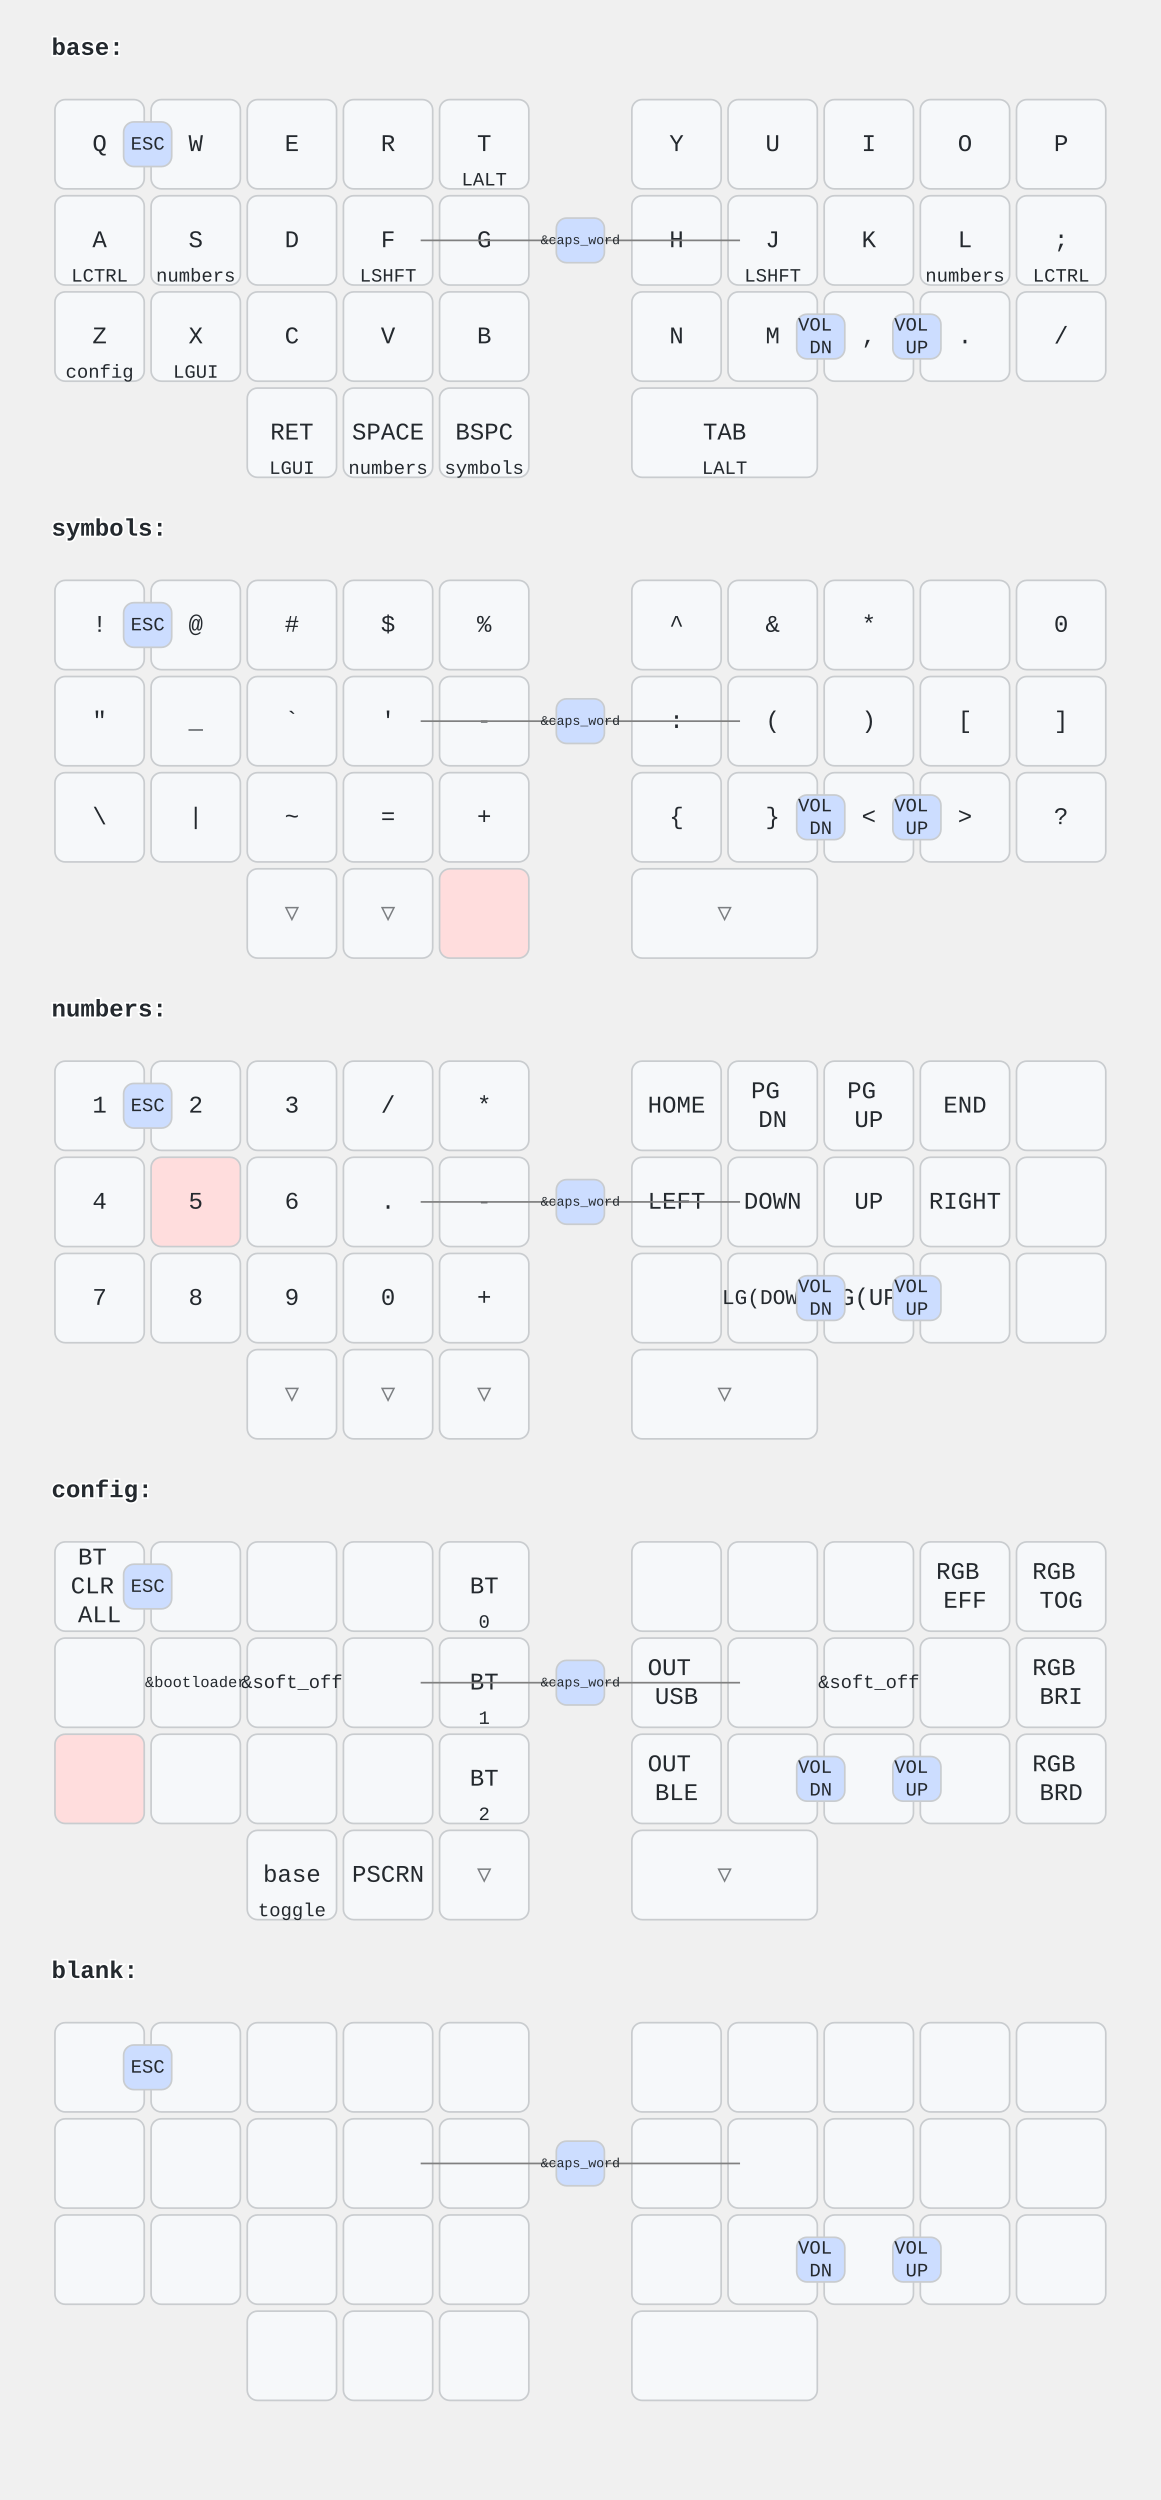
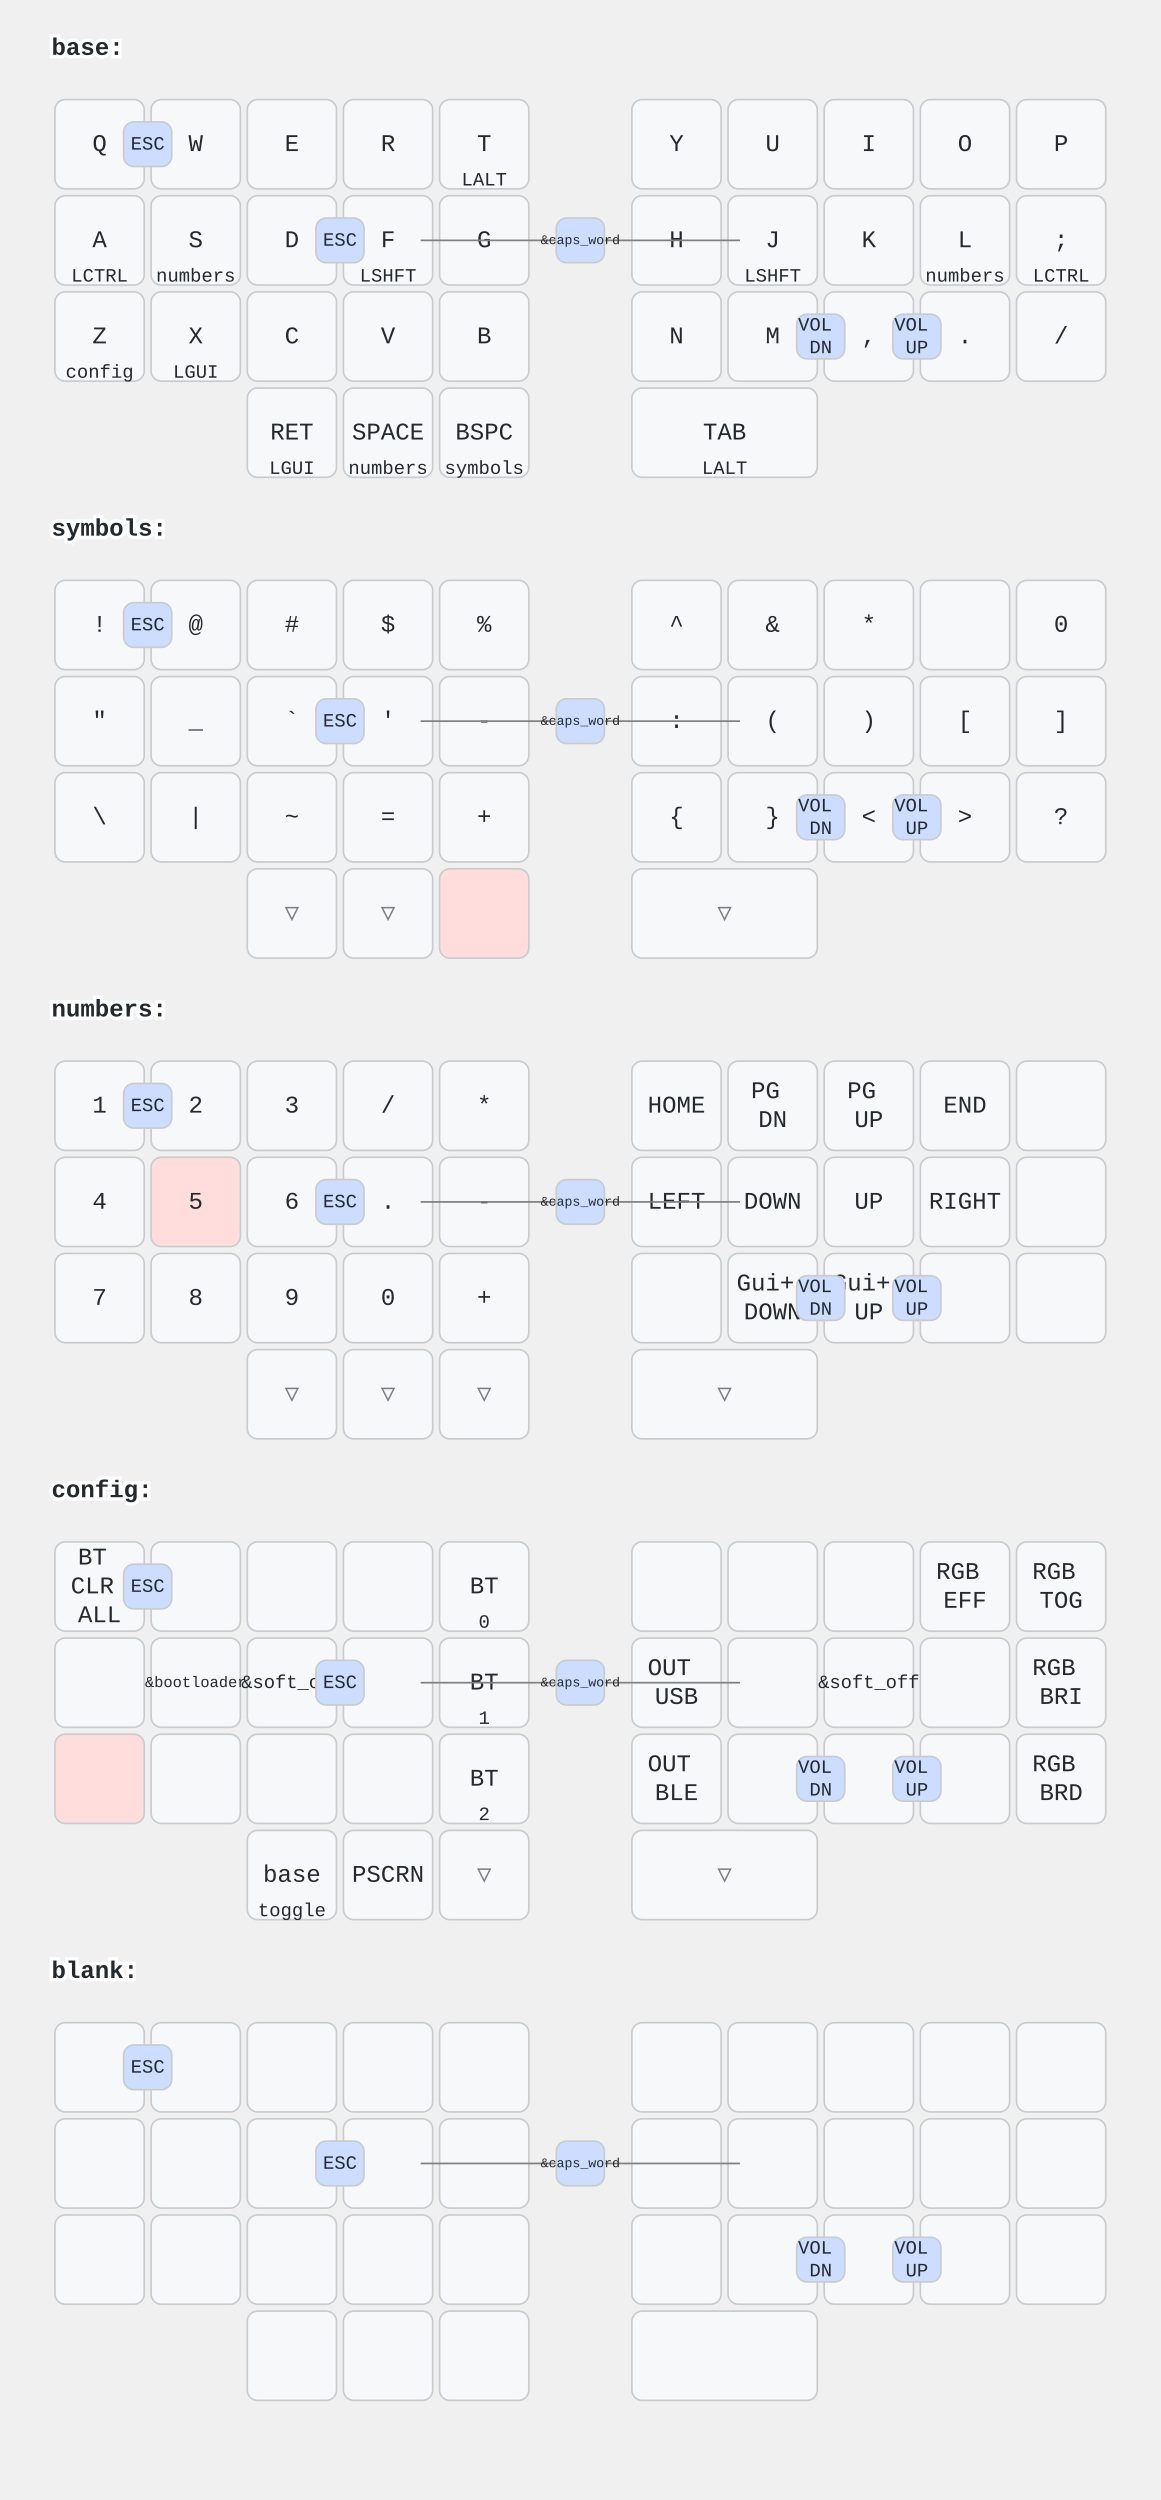
<svg xmlns="http://www.w3.org/2000/svg" width="676" height="1456" viewBox="0 0 676 1456" class="keymap">
  <style>/* inherit to force styles through use tags */
svg path {
    fill: inherit;
}

/* font and background color specifications */
svg.keymap {
    font-family: SFMono-Regular,Consolas,Liberation Mono,Menlo,monospace;
    font-size: 14px;
    font-kerning: normal;
    text-rendering: optimizeLegibility;
    fill: #24292e;
}

/* default key styling */
rect.key {
    fill: #f6f8fa;
}

rect.key, rect.combo {
    stroke: #c9cccf;
    stroke-width: 1;
}

/* default key side styling, only used is draw_key_sides is set */
rect.side {
    filter: brightness(90%);
}

/* color accent for combo boxes */
rect.combo, rect.combo-separate {
    fill: #cdf;
}

/* color accent for held keys */
rect.held, rect.combo.held {
    fill: #fdd;
}

/* color accent for ghost (optional) keys */
rect.ghost, rect.combo.ghost {
    stroke-dasharray: 4, 4;
    stroke-width: 2;
}

text {
    text-anchor: middle;
    dominant-baseline: middle;
}

/* styling for layer labels */
text.label {
    font-weight: bold;
    text-anchor: start;
    stroke: white;
-     stroke-width: 2;
+     stroke-width: 4;
+     paint-order: stroke;
+ }
+ 
+ /* styling for optional footer */
+ text.footer {
+     text-anchor: end;
+     dominant-baseline: auto;
+     stroke: white;
+     stroke-width: 4;
    paint-order: stroke;
}

/* styling for combo tap, and key hold/shifted label text */
text.combo, text.hold, text.shifted {
    font-size: 11px;
}

text.hold {
    text-anchor: middle;
    dominant-baseline: auto;
}

text.shifted {
    text-anchor: middle;
    dominant-baseline: hanging;
}

/* styling for hold/shifted label text in combo box */
text.combo.hold, text.combo.shifted {
    font-size: 8px;
}

/* lighter symbol for transparent keys */
text.trans {
    fill: #7b7e81;
}

/* styling for combo dendrons */
path.combo {
    stroke-width: 1;
    stroke: gray;
    fill: none;
}

/* Start Tabler Icons Cleanup */
/* cannot use height/width with glyphs */
.icon-tabler &gt; path {
    fill: inherit;
    stroke: inherit;
    stroke-width: 2;
}
/* hide tabler's default box */
.icon-tabler &gt; path[stroke="none"][fill="none"] {
    visibility: hidden;
}
/* End Tabler Icons Cleanup */
</style>
  <g transform="translate(30, 0)" class="layer-base">
    <text x="0" y="28" class="label">base:</text>
    <g transform="translate(0, 56)">
      <g transform="translate(28, 28)" class="key keypos-0">
        <rect rx="6" ry="6" x="-26" y="-26" width="52" height="52" class="key" />
        <text x="0" y="0" class="key tap">Q</text>
      </g>
      <g transform="translate(84, 28)" class="key keypos-1">
        <rect rx="6" ry="6" x="-26" y="-26" width="52" height="52" class="key" />
        <text x="0" y="0" class="key tap">W</text>
      </g>
      <g transform="translate(140, 28)" class="key keypos-2">
        <rect rx="6" ry="6" x="-26" y="-26" width="52" height="52" class="key" />
        <text x="0" y="0" class="key tap">E</text>
      </g>
      <g transform="translate(196, 28)" class="key keypos-3">
        <rect rx="6" ry="6" x="-26" y="-26" width="52" height="52" class="key" />
        <text x="0" y="0" class="key tap">R</text>
      </g>
      <g transform="translate(252, 28)" class="key keypos-4">
        <rect rx="6" ry="6" x="-26" y="-26" width="52" height="52" class="key" />
        <text x="0" y="0" class="key tap">T</text>
        <text x="0" y="24" class="key hold">LALT</text>
      </g>
      <g transform="translate(364, 28)" class="key keypos-5">
        <rect rx="6" ry="6" x="-26" y="-26" width="52" height="52" class="key" />
        <text x="0" y="0" class="key tap">Y</text>
      </g>
      <g transform="translate(420, 28)" class="key keypos-6">
        <rect rx="6" ry="6" x="-26" y="-26" width="52" height="52" class="key" />
        <text x="0" y="0" class="key tap">U</text>
      </g>
      <g transform="translate(476, 28)" class="key keypos-7">
        <rect rx="6" ry="6" x="-26" y="-26" width="52" height="52" class="key" />
        <text x="0" y="0" class="key tap">I</text>
      </g>
      <g transform="translate(532, 28)" class="key keypos-8">
        <rect rx="6" ry="6" x="-26" y="-26" width="52" height="52" class="key" />
        <text x="0" y="0" class="key tap">O</text>
      </g>
      <g transform="translate(588, 28)" class="key keypos-9">
        <rect rx="6" ry="6" x="-26" y="-26" width="52" height="52" class="key" />
        <text x="0" y="0" class="key tap">P</text>
      </g>
      <g transform="translate(28, 84)" class="key keypos-10">
        <rect rx="6" ry="6" x="-26" y="-26" width="52" height="52" class="key" />
        <text x="0" y="0" class="key tap">A</text>
        <text x="0" y="24" class="key hold">LCTRL</text>
      </g>
      <g transform="translate(84, 84)" class="key keypos-11">
        <rect rx="6" ry="6" x="-26" y="-26" width="52" height="52" class="key" />
        <text x="0" y="0" class="key tap">S</text>
        <text x="0" y="24" class="key hold">numbers</text>
      </g>
      <g transform="translate(140, 84)" class="key keypos-12">
        <rect rx="6" ry="6" x="-26" y="-26" width="52" height="52" class="key" />
        <text x="0" y="0" class="key tap">D</text>
      </g>
      <g transform="translate(196, 84)" class="key keypos-13">
        <rect rx="6" ry="6" x="-26" y="-26" width="52" height="52" class="key" />
        <text x="0" y="0" class="key tap">F</text>
        <text x="0" y="24" class="key hold">LSHFT</text>
      </g>
      <g transform="translate(252, 84)" class="key keypos-14">
        <rect rx="6" ry="6" x="-26" y="-26" width="52" height="52" class="key" />
        <text x="0" y="0" class="key tap">G</text>
      </g>
      <g transform="translate(364, 84)" class="key keypos-15">
        <rect rx="6" ry="6" x="-26" y="-26" width="52" height="52" class="key" />
        <text x="0" y="0" class="key tap">H</text>
      </g>
      <g transform="translate(420, 84)" class="key keypos-16">
        <rect rx="6" ry="6" x="-26" y="-26" width="52" height="52" class="key" />
        <text x="0" y="0" class="key tap">J</text>
        <text x="0" y="24" class="key hold">LSHFT</text>
      </g>
      <g transform="translate(476, 84)" class="key keypos-17">
        <rect rx="6" ry="6" x="-26" y="-26" width="52" height="52" class="key" />
        <text x="0" y="0" class="key tap">K</text>
      </g>
      <g transform="translate(532, 84)" class="key keypos-18">
        <rect rx="6" ry="6" x="-26" y="-26" width="52" height="52" class="key" />
        <text x="0" y="0" class="key tap">L</text>
        <text x="0" y="24" class="key hold">numbers</text>
      </g>
      <g transform="translate(588, 84)" class="key keypos-19">
        <rect rx="6" ry="6" x="-26" y="-26" width="52" height="52" class="key" />
        <text x="0" y="0" class="key tap">;</text>
        <text x="0" y="24" class="key hold">LCTRL</text>
      </g>
      <g transform="translate(28, 140)" class="key keypos-20">
        <rect rx="6" ry="6" x="-26" y="-26" width="52" height="52" class="key" />
        <text x="0" y="0" class="key tap">Z</text>
        <text x="0" y="24" class="key hold">config</text>
      </g>
      <g transform="translate(84, 140)" class="key keypos-21">
        <rect rx="6" ry="6" x="-26" y="-26" width="52" height="52" class="key" />
        <text x="0" y="0" class="key tap">X</text>
        <text x="0" y="24" class="key hold">LGUI</text>
      </g>
      <g transform="translate(140, 140)" class="key keypos-22">
        <rect rx="6" ry="6" x="-26" y="-26" width="52" height="52" class="key" />
        <text x="0" y="0" class="key tap">C</text>
      </g>
      <g transform="translate(196, 140)" class="key keypos-23">
        <rect rx="6" ry="6" x="-26" y="-26" width="52" height="52" class="key" />
        <text x="0" y="0" class="key tap">V</text>
      </g>
      <g transform="translate(252, 140)" class="key keypos-24">
        <rect rx="6" ry="6" x="-26" y="-26" width="52" height="52" class="key" />
        <text x="0" y="0" class="key tap">B</text>
      </g>
      <g transform="translate(364, 140)" class="key keypos-25">
        <rect rx="6" ry="6" x="-26" y="-26" width="52" height="52" class="key" />
        <text x="0" y="0" class="key tap">N</text>
      </g>
      <g transform="translate(420, 140)" class="key keypos-26">
        <rect rx="6" ry="6" x="-26" y="-26" width="52" height="52" class="key" />
        <text x="0" y="0" class="key tap">M</text>
      </g>
      <g transform="translate(476, 140)" class="key keypos-27">
        <rect rx="6" ry="6" x="-26" y="-26" width="52" height="52" class="key" />
        <text x="0" y="0" class="key tap">,</text>
      </g>
      <g transform="translate(532, 140)" class="key keypos-28">
        <rect rx="6" ry="6" x="-26" y="-26" width="52" height="52" class="key" />
        <text x="0" y="0" class="key tap">.</text>
      </g>
      <g transform="translate(588, 140)" class="key keypos-29">
        <rect rx="6" ry="6" x="-26" y="-26" width="52" height="52" class="key" />
        <text x="0" y="0" class="key tap">/</text>
      </g>
      <g transform="translate(140, 196)" class="key keypos-30">
        <rect rx="6" ry="6" x="-26" y="-26" width="52" height="52" class="key" />
        <text x="0" y="0" class="key tap">RET</text>
        <text x="0" y="24" class="key hold">LGUI</text>
      </g>
      <g transform="translate(196, 196)" class="key keypos-31">
        <rect rx="6" ry="6" x="-26" y="-26" width="52" height="52" class="key" />
        <text x="0" y="0" class="key tap">SPACE</text>
        <text x="0" y="24" class="key hold">numbers</text>
      </g>
      <g transform="translate(252, 196)" class="key keypos-32">
        <rect rx="6" ry="6" x="-26" y="-26" width="52" height="52" class="key" />
        <text x="0" y="0" class="key tap">BSPC</text>
        <text x="0" y="24" class="key hold">symbols</text>
      </g>
      <g transform="translate(392, 196)" class="key keypos-33">
        <rect rx="6" ry="6" x="-54" y="-26" width="108" height="52" class="key" />
        <text x="0" y="0" class="key tap">TAB</text>
        <text x="0" y="24" class="key hold">LALT</text>
      </g>
      <g class="combo combopos-0">
+         <rect rx="6" ry="6" x="154" y="71" width="28" height="26" class="combo" />
+         <text x="168" y="84" class="combo tap">ESC</text>
+       </g>
+       <g class="combo combopos-1">
        <rect rx="6" ry="6" x="42" y="15" width="28" height="26" class="combo" />
        <text x="56" y="28" class="combo tap">ESC</text>
      </g>
-       <g class="combo combopos-1">
+       <g class="combo combopos-2">
        <rect rx="6" ry="6" x="434" y="127" width="28" height="26" class="combo" />
        <text x="448" y="140" class="combo tap">
          <tspan x="448" dy="-0.6em">VOL</tspan>
          <tspan x="448" dy="1.2em">DN</tspan>
        </text>
      </g>
-       <g class="combo combopos-2">
+       <g class="combo combopos-3">
        <rect rx="6" ry="6" x="490" y="127" width="28" height="26" class="combo" />
        <text x="504" y="140" class="combo tap">
          <tspan x="504" dy="-0.6em">VOL</tspan>
          <tspan x="504" dy="1.2em">UP</tspan>
        </text>
      </g>
-       <g class="combo combopos-3">
+       <g class="combo combopos-4">
        <path d="M308,84 l-93,0" class="combo" />
        <path d="M308,84 l93,0" class="combo" />
        <rect rx="6" ry="6" x="294" y="71" width="28" height="26" class="combo" />
        <text x="308" y="84" class="combo tap">
          <tspan style="font-size: 70%">&amp;caps_word</tspan>
        </text>
      </g>
    </g>
  </g>
  <g transform="translate(30, 280)" class="layer-symbols">
    <text x="0" y="28" class="label">symbols:</text>
    <g transform="translate(0, 56)">
      <g transform="translate(28, 28)" class="key keypos-0">
        <rect rx="6" ry="6" x="-26" y="-26" width="52" height="52" class="key" />
        <text x="0" y="0" class="key tap">!</text>
      </g>
      <g transform="translate(84, 28)" class="key keypos-1">
        <rect rx="6" ry="6" x="-26" y="-26" width="52" height="52" class="key" />
        <text x="0" y="0" class="key tap">@</text>
      </g>
      <g transform="translate(140, 28)" class="key keypos-2">
        <rect rx="6" ry="6" x="-26" y="-26" width="52" height="52" class="key" />
        <text x="0" y="0" class="key tap">#</text>
      </g>
      <g transform="translate(196, 28)" class="key keypos-3">
        <rect rx="6" ry="6" x="-26" y="-26" width="52" height="52" class="key" />
        <text x="0" y="0" class="key tap">$</text>
      </g>
      <g transform="translate(252, 28)" class="key keypos-4">
        <rect rx="6" ry="6" x="-26" y="-26" width="52" height="52" class="key" />
        <text x="0" y="0" class="key tap">%</text>
      </g>
      <g transform="translate(364, 28)" class="key keypos-5">
        <rect rx="6" ry="6" x="-26" y="-26" width="52" height="52" class="key" />
        <text x="0" y="0" class="key tap">^</text>
      </g>
      <g transform="translate(420, 28)" class="key keypos-6">
        <rect rx="6" ry="6" x="-26" y="-26" width="52" height="52" class="key" />
        <text x="0" y="0" class="key tap">&amp;</text>
      </g>
      <g transform="translate(476, 28)" class="key keypos-7">
        <rect rx="6" ry="6" x="-26" y="-26" width="52" height="52" class="key" />
        <text x="0" y="0" class="key tap">*</text>
      </g>
      <g transform="translate(532, 28)" class="key keypos-8">
        <rect rx="6" ry="6" x="-26" y="-26" width="52" height="52" class="key" />
      </g>
      <g transform="translate(588, 28)" class="key keypos-9">
        <rect rx="6" ry="6" x="-26" y="-26" width="52" height="52" class="key" />
        <text x="0" y="0" class="key tap">0</text>
      </g>
      <g transform="translate(28, 84)" class="key keypos-10">
        <rect rx="6" ry="6" x="-26" y="-26" width="52" height="52" class="key" />
        <text x="0" y="0" class="key tap">"</text>
      </g>
      <g transform="translate(84, 84)" class="key keypos-11">
        <rect rx="6" ry="6" x="-26" y="-26" width="52" height="52" class="key" />
        <text x="0" y="0" class="key tap">_</text>
      </g>
      <g transform="translate(140, 84)" class="key keypos-12">
        <rect rx="6" ry="6" x="-26" y="-26" width="52" height="52" class="key" />
        <text x="0" y="0" class="key tap">`</text>
      </g>
      <g transform="translate(196, 84)" class="key keypos-13">
        <rect rx="6" ry="6" x="-26" y="-26" width="52" height="52" class="key" />
        <text x="0" y="0" class="key tap">'</text>
      </g>
      <g transform="translate(252, 84)" class="key keypos-14">
        <rect rx="6" ry="6" x="-26" y="-26" width="52" height="52" class="key" />
        <text x="0" y="0" class="key tap">-</text>
      </g>
      <g transform="translate(364, 84)" class="key keypos-15">
        <rect rx="6" ry="6" x="-26" y="-26" width="52" height="52" class="key" />
        <text x="0" y="0" class="key tap">:</text>
      </g>
      <g transform="translate(420, 84)" class="key keypos-16">
        <rect rx="6" ry="6" x="-26" y="-26" width="52" height="52" class="key" />
        <text x="0" y="0" class="key tap">(</text>
      </g>
      <g transform="translate(476, 84)" class="key keypos-17">
        <rect rx="6" ry="6" x="-26" y="-26" width="52" height="52" class="key" />
        <text x="0" y="0" class="key tap">)</text>
      </g>
      <g transform="translate(532, 84)" class="key keypos-18">
        <rect rx="6" ry="6" x="-26" y="-26" width="52" height="52" class="key" />
        <text x="0" y="0" class="key tap">[</text>
      </g>
      <g transform="translate(588, 84)" class="key keypos-19">
        <rect rx="6" ry="6" x="-26" y="-26" width="52" height="52" class="key" />
        <text x="0" y="0" class="key tap">]</text>
      </g>
      <g transform="translate(28, 140)" class="key keypos-20">
        <rect rx="6" ry="6" x="-26" y="-26" width="52" height="52" class="key" />
        <text x="0" y="0" class="key tap">\</text>
      </g>
      <g transform="translate(84, 140)" class="key keypos-21">
        <rect rx="6" ry="6" x="-26" y="-26" width="52" height="52" class="key" />
        <text x="0" y="0" class="key tap">|</text>
      </g>
      <g transform="translate(140, 140)" class="key keypos-22">
        <rect rx="6" ry="6" x="-26" y="-26" width="52" height="52" class="key" />
        <text x="0" y="0" class="key tap">~</text>
      </g>
      <g transform="translate(196, 140)" class="key keypos-23">
        <rect rx="6" ry="6" x="-26" y="-26" width="52" height="52" class="key" />
        <text x="0" y="0" class="key tap">=</text>
      </g>
      <g transform="translate(252, 140)" class="key keypos-24">
        <rect rx="6" ry="6" x="-26" y="-26" width="52" height="52" class="key" />
        <text x="0" y="0" class="key tap">+</text>
      </g>
      <g transform="translate(364, 140)" class="key keypos-25">
        <rect rx="6" ry="6" x="-26" y="-26" width="52" height="52" class="key" />
        <text x="0" y="0" class="key tap">{</text>
      </g>
      <g transform="translate(420, 140)" class="key keypos-26">
        <rect rx="6" ry="6" x="-26" y="-26" width="52" height="52" class="key" />
        <text x="0" y="0" class="key tap">}</text>
      </g>
      <g transform="translate(476, 140)" class="key keypos-27">
        <rect rx="6" ry="6" x="-26" y="-26" width="52" height="52" class="key" />
        <text x="0" y="0" class="key tap">&lt;</text>
      </g>
      <g transform="translate(532, 140)" class="key keypos-28">
        <rect rx="6" ry="6" x="-26" y="-26" width="52" height="52" class="key" />
        <text x="0" y="0" class="key tap">&gt;</text>
      </g>
      <g transform="translate(588, 140)" class="key keypos-29">
        <rect rx="6" ry="6" x="-26" y="-26" width="52" height="52" class="key" />
        <text x="0" y="0" class="key tap">?</text>
      </g>
      <g transform="translate(140, 196)" class="key trans keypos-30">
        <rect rx="6" ry="6" x="-26" y="-26" width="52" height="52" class="key trans" />
        <text x="0" y="0" class="key trans tap">▽</text>
      </g>
      <g transform="translate(196, 196)" class="key trans keypos-31">
        <rect rx="6" ry="6" x="-26" y="-26" width="52" height="52" class="key trans" />
        <text x="0" y="0" class="key trans tap">▽</text>
      </g>
      <g transform="translate(252, 196)" class="key held keypos-32">
        <rect rx="6" ry="6" x="-26" y="-26" width="52" height="52" class="key held" />
      </g>
      <g transform="translate(392, 196)" class="key trans keypos-33">
        <rect rx="6" ry="6" x="-54" y="-26" width="108" height="52" class="key trans" />
        <text x="0" y="0" class="key trans tap">▽</text>
      </g>
      <g class="combo combopos-0">
+         <rect rx="6" ry="6" x="154" y="71" width="28" height="26" class="combo" />
+         <text x="168" y="84" class="combo tap">ESC</text>
+       </g>
+       <g class="combo combopos-1">
        <rect rx="6" ry="6" x="42" y="15" width="28" height="26" class="combo" />
        <text x="56" y="28" class="combo tap">ESC</text>
      </g>
-       <g class="combo combopos-1">
+       <g class="combo combopos-2">
        <rect rx="6" ry="6" x="434" y="127" width="28" height="26" class="combo" />
        <text x="448" y="140" class="combo tap">
          <tspan x="448" dy="-0.6em">VOL</tspan>
          <tspan x="448" dy="1.2em">DN</tspan>
        </text>
      </g>
-       <g class="combo combopos-2">
+       <g class="combo combopos-3">
        <rect rx="6" ry="6" x="490" y="127" width="28" height="26" class="combo" />
        <text x="504" y="140" class="combo tap">
          <tspan x="504" dy="-0.6em">VOL</tspan>
          <tspan x="504" dy="1.2em">UP</tspan>
        </text>
      </g>
-       <g class="combo combopos-3">
+       <g class="combo combopos-4">
        <path d="M308,84 l-93,0" class="combo" />
        <path d="M308,84 l93,0" class="combo" />
        <rect rx="6" ry="6" x="294" y="71" width="28" height="26" class="combo" />
        <text x="308" y="84" class="combo tap">
          <tspan style="font-size: 70%">&amp;caps_word</tspan>
        </text>
      </g>
    </g>
  </g>
  <g transform="translate(30, 560)" class="layer-numbers">
    <text x="0" y="28" class="label">numbers:</text>
    <g transform="translate(0, 56)">
      <g transform="translate(28, 28)" class="key keypos-0">
        <rect rx="6" ry="6" x="-26" y="-26" width="52" height="52" class="key" />
        <text x="0" y="0" class="key tap">1</text>
      </g>
      <g transform="translate(84, 28)" class="key keypos-1">
        <rect rx="6" ry="6" x="-26" y="-26" width="52" height="52" class="key" />
        <text x="0" y="0" class="key tap">2</text>
      </g>
      <g transform="translate(140, 28)" class="key keypos-2">
        <rect rx="6" ry="6" x="-26" y="-26" width="52" height="52" class="key" />
        <text x="0" y="0" class="key tap">3</text>
      </g>
      <g transform="translate(196, 28)" class="key keypos-3">
        <rect rx="6" ry="6" x="-26" y="-26" width="52" height="52" class="key" />
        <text x="0" y="0" class="key tap">/</text>
      </g>
      <g transform="translate(252, 28)" class="key keypos-4">
        <rect rx="6" ry="6" x="-26" y="-26" width="52" height="52" class="key" />
        <text x="0" y="0" class="key tap">*</text>
      </g>
      <g transform="translate(364, 28)" class="key keypos-5">
        <rect rx="6" ry="6" x="-26" y="-26" width="52" height="52" class="key" />
        <text x="0" y="0" class="key tap">HOME</text>
      </g>
      <g transform="translate(420, 28)" class="key keypos-6">
        <rect rx="6" ry="6" x="-26" y="-26" width="52" height="52" class="key" />
        <text x="0" y="0" class="key tap">
          <tspan x="0" dy="-0.6em">PG</tspan>
          <tspan x="0" dy="1.2em">DN</tspan>
        </text>
      </g>
      <g transform="translate(476, 28)" class="key keypos-7">
        <rect rx="6" ry="6" x="-26" y="-26" width="52" height="52" class="key" />
        <text x="0" y="0" class="key tap">
          <tspan x="0" dy="-0.6em">PG</tspan>
          <tspan x="0" dy="1.2em">UP</tspan>
        </text>
      </g>
      <g transform="translate(532, 28)" class="key keypos-8">
        <rect rx="6" ry="6" x="-26" y="-26" width="52" height="52" class="key" />
        <text x="0" y="0" class="key tap">END</text>
      </g>
      <g transform="translate(588, 28)" class="key keypos-9">
        <rect rx="6" ry="6" x="-26" y="-26" width="52" height="52" class="key" />
      </g>
      <g transform="translate(28, 84)" class="key keypos-10">
        <rect rx="6" ry="6" x="-26" y="-26" width="52" height="52" class="key" />
        <text x="0" y="0" class="key tap">4</text>
      </g>
      <g transform="translate(84, 84)" class="key held keypos-11">
        <rect rx="6" ry="6" x="-26" y="-26" width="52" height="52" class="key held" />
        <text x="0" y="0" class="key held tap">5</text>
      </g>
      <g transform="translate(140, 84)" class="key keypos-12">
        <rect rx="6" ry="6" x="-26" y="-26" width="52" height="52" class="key" />
        <text x="0" y="0" class="key tap">6</text>
      </g>
      <g transform="translate(196, 84)" class="key keypos-13">
        <rect rx="6" ry="6" x="-26" y="-26" width="52" height="52" class="key" />
        <text x="0" y="0" class="key tap">.</text>
      </g>
      <g transform="translate(252, 84)" class="key keypos-14">
        <rect rx="6" ry="6" x="-26" y="-26" width="52" height="52" class="key" />
        <text x="0" y="0" class="key tap">-</text>
      </g>
      <g transform="translate(364, 84)" class="key keypos-15">
        <rect rx="6" ry="6" x="-26" y="-26" width="52" height="52" class="key" />
        <text x="0" y="0" class="key tap">LEFT</text>
      </g>
      <g transform="translate(420, 84)" class="key keypos-16">
        <rect rx="6" ry="6" x="-26" y="-26" width="52" height="52" class="key" />
        <text x="0" y="0" class="key tap">DOWN</text>
      </g>
      <g transform="translate(476, 84)" class="key keypos-17">
        <rect rx="6" ry="6" x="-26" y="-26" width="52" height="52" class="key" />
        <text x="0" y="0" class="key tap">UP</text>
      </g>
      <g transform="translate(532, 84)" class="key keypos-18">
        <rect rx="6" ry="6" x="-26" y="-26" width="52" height="52" class="key" />
        <text x="0" y="0" class="key tap">RIGHT</text>
      </g>
      <g transform="translate(588, 84)" class="key keypos-19">
        <rect rx="6" ry="6" x="-26" y="-26" width="52" height="52" class="key" />
      </g>
      <g transform="translate(28, 140)" class="key keypos-20">
        <rect rx="6" ry="6" x="-26" y="-26" width="52" height="52" class="key" />
        <text x="0" y="0" class="key tap">7</text>
      </g>
      <g transform="translate(84, 140)" class="key keypos-21">
        <rect rx="6" ry="6" x="-26" y="-26" width="52" height="52" class="key" />
        <text x="0" y="0" class="key tap">8</text>
      </g>
      <g transform="translate(140, 140)" class="key keypos-22">
        <rect rx="6" ry="6" x="-26" y="-26" width="52" height="52" class="key" />
        <text x="0" y="0" class="key tap">9</text>
      </g>
      <g transform="translate(196, 140)" class="key keypos-23">
        <rect rx="6" ry="6" x="-26" y="-26" width="52" height="52" class="key" />
        <text x="0" y="0" class="key tap">0</text>
      </g>
      <g transform="translate(252, 140)" class="key keypos-24">
        <rect rx="6" ry="6" x="-26" y="-26" width="52" height="52" class="key" />
        <text x="0" y="0" class="key tap">+</text>
      </g>
      <g transform="translate(364, 140)" class="key keypos-25">
        <rect rx="6" ry="6" x="-26" y="-26" width="52" height="52" class="key" />
      </g>
      <g transform="translate(420, 140)" class="key keypos-26">
        <rect rx="6" ry="6" x="-26" y="-26" width="52" height="52" class="key" />
        <text x="0" y="0" class="key tap">
-           <tspan style="font-size: 88%">LG(DOWN)</tspan>
+           <tspan x="0" dy="-0.6em">Gui+</tspan>
+           <tspan x="0" dy="1.2em">DOWN</tspan>
        </text>
      </g>
      <g transform="translate(476, 140)" class="key keypos-27">
        <rect rx="6" ry="6" x="-26" y="-26" width="52" height="52" class="key" />
-         <text x="0" y="0" class="key tap">LG(UP)</text>
+         <text x="0" y="0" class="key tap">
+           <tspan x="0" dy="-0.6em">Gui+</tspan>
+           <tspan x="0" dy="1.2em">UP</tspan>
+         </text>
      </g>
      <g transform="translate(532, 140)" class="key keypos-28">
        <rect rx="6" ry="6" x="-26" y="-26" width="52" height="52" class="key" />
      </g>
      <g transform="translate(588, 140)" class="key keypos-29">
        <rect rx="6" ry="6" x="-26" y="-26" width="52" height="52" class="key" />
      </g>
      <g transform="translate(140, 196)" class="key trans keypos-30">
        <rect rx="6" ry="6" x="-26" y="-26" width="52" height="52" class="key trans" />
        <text x="0" y="0" class="key trans tap">▽</text>
      </g>
      <g transform="translate(196, 196)" class="key trans keypos-31">
        <rect rx="6" ry="6" x="-26" y="-26" width="52" height="52" class="key trans" />
        <text x="0" y="0" class="key trans tap">▽</text>
      </g>
      <g transform="translate(252, 196)" class="key trans keypos-32">
        <rect rx="6" ry="6" x="-26" y="-26" width="52" height="52" class="key trans" />
        <text x="0" y="0" class="key trans tap">▽</text>
      </g>
      <g transform="translate(392, 196)" class="key trans keypos-33">
        <rect rx="6" ry="6" x="-54" y="-26" width="108" height="52" class="key trans" />
        <text x="0" y="0" class="key trans tap">▽</text>
      </g>
      <g class="combo combopos-0">
+         <rect rx="6" ry="6" x="154" y="71" width="28" height="26" class="combo" />
+         <text x="168" y="84" class="combo tap">ESC</text>
+       </g>
+       <g class="combo combopos-1">
        <rect rx="6" ry="6" x="42" y="15" width="28" height="26" class="combo" />
        <text x="56" y="28" class="combo tap">ESC</text>
      </g>
-       <g class="combo combopos-1">
+       <g class="combo combopos-2">
        <rect rx="6" ry="6" x="434" y="127" width="28" height="26" class="combo" />
        <text x="448" y="140" class="combo tap">
          <tspan x="448" dy="-0.6em">VOL</tspan>
          <tspan x="448" dy="1.2em">DN</tspan>
        </text>
      </g>
-       <g class="combo combopos-2">
+       <g class="combo combopos-3">
        <rect rx="6" ry="6" x="490" y="127" width="28" height="26" class="combo" />
        <text x="504" y="140" class="combo tap">
          <tspan x="504" dy="-0.6em">VOL</tspan>
          <tspan x="504" dy="1.2em">UP</tspan>
        </text>
      </g>
-       <g class="combo combopos-3">
+       <g class="combo combopos-4">
        <path d="M308,84 l-93,0" class="combo" />
        <path d="M308,84 l93,0" class="combo" />
        <rect rx="6" ry="6" x="294" y="71" width="28" height="26" class="combo" />
        <text x="308" y="84" class="combo tap">
          <tspan style="font-size: 70%">&amp;caps_word</tspan>
        </text>
      </g>
    </g>
  </g>
  <g transform="translate(30, 840)" class="layer-config">
    <text x="0" y="28" class="label">config:</text>
    <g transform="translate(0, 56)">
      <g transform="translate(28, 28)" class="key keypos-0">
        <rect rx="6" ry="6" x="-26" y="-26" width="52" height="52" class="key" />
        <text x="0" y="0" class="key tap">
          <tspan x="0" dy="-1.2em">BT</tspan>
          <tspan x="0" dy="1.2em">CLR</tspan>
          <tspan x="0" dy="1.2em">ALL</tspan>
        </text>
      </g>
      <g transform="translate(84, 28)" class="key keypos-1">
        <rect rx="6" ry="6" x="-26" y="-26" width="52" height="52" class="key" />
      </g>
      <g transform="translate(140, 28)" class="key keypos-2">
        <rect rx="6" ry="6" x="-26" y="-26" width="52" height="52" class="key" />
      </g>
      <g transform="translate(196, 28)" class="key keypos-3">
        <rect rx="6" ry="6" x="-26" y="-26" width="52" height="52" class="key" />
      </g>
      <g transform="translate(252, 28)" class="key keypos-4">
        <rect rx="6" ry="6" x="-26" y="-26" width="52" height="52" class="key" />
        <text x="0" y="0" class="key tap">BT</text>
        <text x="0" y="24" class="key hold">0</text>
      </g>
      <g transform="translate(364, 28)" class="key keypos-5">
        <rect rx="6" ry="6" x="-26" y="-26" width="52" height="52" class="key" />
      </g>
      <g transform="translate(420, 28)" class="key keypos-6">
        <rect rx="6" ry="6" x="-26" y="-26" width="52" height="52" class="key" />
      </g>
      <g transform="translate(476, 28)" class="key keypos-7">
        <rect rx="6" ry="6" x="-26" y="-26" width="52" height="52" class="key" />
      </g>
      <g transform="translate(532, 28)" class="key keypos-8">
        <rect rx="6" ry="6" x="-26" y="-26" width="52" height="52" class="key" />
        <text x="0" y="0" class="key tap">
          <tspan x="0" dy="-0.6em">RGB</tspan>
          <tspan x="0" dy="1.2em">EFF</tspan>
        </text>
      </g>
      <g transform="translate(588, 28)" class="key keypos-9">
        <rect rx="6" ry="6" x="-26" y="-26" width="52" height="52" class="key" />
        <text x="0" y="0" class="key tap">
          <tspan x="0" dy="-0.6em">RGB</tspan>
          <tspan x="0" dy="1.2em">TOG</tspan>
        </text>
      </g>
      <g transform="translate(28, 84)" class="key keypos-10">
        <rect rx="6" ry="6" x="-26" y="-26" width="52" height="52" class="key" />
      </g>
      <g transform="translate(84, 84)" class="key keypos-11">
        <rect rx="6" ry="6" x="-26" y="-26" width="52" height="52" class="key" />
        <text x="0" y="0" class="key tap">
          <tspan style="font-size: 64%">&amp;bootloader</tspan>
        </text>
      </g>
      <g transform="translate(140, 84)" class="key keypos-12">
        <rect rx="6" ry="6" x="-26" y="-26" width="52" height="52" class="key" />
        <text x="0" y="0" class="key tap">
          <tspan style="font-size: 78%">&amp;soft_off</tspan>
        </text>
      </g>
      <g transform="translate(196, 84)" class="key keypos-13">
        <rect rx="6" ry="6" x="-26" y="-26" width="52" height="52" class="key" />
      </g>
      <g transform="translate(252, 84)" class="key keypos-14">
        <rect rx="6" ry="6" x="-26" y="-26" width="52" height="52" class="key" />
        <text x="0" y="0" class="key tap">BT</text>
        <text x="0" y="24" class="key hold">1</text>
      </g>
      <g transform="translate(364, 84)" class="key keypos-15">
        <rect rx="6" ry="6" x="-26" y="-26" width="52" height="52" class="key" />
        <text x="0" y="0" class="key tap">
          <tspan x="0" dy="-0.6em">OUT</tspan>
          <tspan x="0" dy="1.2em">USB</tspan>
        </text>
      </g>
      <g transform="translate(420, 84)" class="key keypos-16">
        <rect rx="6" ry="6" x="-26" y="-26" width="52" height="52" class="key" />
      </g>
      <g transform="translate(476, 84)" class="key keypos-17">
        <rect rx="6" ry="6" x="-26" y="-26" width="52" height="52" class="key" />
        <text x="0" y="0" class="key tap">
          <tspan style="font-size: 78%">&amp;soft_off</tspan>
        </text>
      </g>
      <g transform="translate(532, 84)" class="key keypos-18">
        <rect rx="6" ry="6" x="-26" y="-26" width="52" height="52" class="key" />
      </g>
      <g transform="translate(588, 84)" class="key keypos-19">
        <rect rx="6" ry="6" x="-26" y="-26" width="52" height="52" class="key" />
        <text x="0" y="0" class="key tap">
          <tspan x="0" dy="-0.6em">RGB</tspan>
          <tspan x="0" dy="1.2em">BRI</tspan>
        </text>
      </g>
      <g transform="translate(28, 140)" class="key held keypos-20">
        <rect rx="6" ry="6" x="-26" y="-26" width="52" height="52" class="key held" />
      </g>
      <g transform="translate(84, 140)" class="key keypos-21">
        <rect rx="6" ry="6" x="-26" y="-26" width="52" height="52" class="key" />
      </g>
      <g transform="translate(140, 140)" class="key keypos-22">
        <rect rx="6" ry="6" x="-26" y="-26" width="52" height="52" class="key" />
      </g>
      <g transform="translate(196, 140)" class="key keypos-23">
        <rect rx="6" ry="6" x="-26" y="-26" width="52" height="52" class="key" />
      </g>
      <g transform="translate(252, 140)" class="key keypos-24">
        <rect rx="6" ry="6" x="-26" y="-26" width="52" height="52" class="key" />
        <text x="0" y="0" class="key tap">BT</text>
        <text x="0" y="24" class="key hold">2</text>
      </g>
      <g transform="translate(364, 140)" class="key keypos-25">
        <rect rx="6" ry="6" x="-26" y="-26" width="52" height="52" class="key" />
        <text x="0" y="0" class="key tap">
          <tspan x="0" dy="-0.6em">OUT</tspan>
          <tspan x="0" dy="1.2em">BLE</tspan>
        </text>
      </g>
      <g transform="translate(420, 140)" class="key keypos-26">
        <rect rx="6" ry="6" x="-26" y="-26" width="52" height="52" class="key" />
      </g>
      <g transform="translate(476, 140)" class="key keypos-27">
        <rect rx="6" ry="6" x="-26" y="-26" width="52" height="52" class="key" />
      </g>
      <g transform="translate(532, 140)" class="key keypos-28">
        <rect rx="6" ry="6" x="-26" y="-26" width="52" height="52" class="key" />
      </g>
      <g transform="translate(588, 140)" class="key keypos-29">
        <rect rx="6" ry="6" x="-26" y="-26" width="52" height="52" class="key" />
        <text x="0" y="0" class="key tap">
          <tspan x="0" dy="-0.6em">RGB</tspan>
          <tspan x="0" dy="1.2em">BRD</tspan>
        </text>
      </g>
      <g transform="translate(140, 196)" class="key keypos-30">
        <rect rx="6" ry="6" x="-26" y="-26" width="52" height="52" class="key" />
        <text x="0" y="0" class="key tap">base</text>
        <text x="0" y="24" class="key hold">toggle</text>
      </g>
      <g transform="translate(196, 196)" class="key keypos-31">
        <rect rx="6" ry="6" x="-26" y="-26" width="52" height="52" class="key" />
        <text x="0" y="0" class="key tap">PSCRN</text>
      </g>
      <g transform="translate(252, 196)" class="key trans keypos-32">
        <rect rx="6" ry="6" x="-26" y="-26" width="52" height="52" class="key trans" />
        <text x="0" y="0" class="key trans tap">▽</text>
      </g>
      <g transform="translate(392, 196)" class="key trans keypos-33">
        <rect rx="6" ry="6" x="-54" y="-26" width="108" height="52" class="key trans" />
        <text x="0" y="0" class="key trans tap">▽</text>
      </g>
      <g class="combo combopos-0">
+         <rect rx="6" ry="6" x="154" y="71" width="28" height="26" class="combo" />
+         <text x="168" y="84" class="combo tap">ESC</text>
+       </g>
+       <g class="combo combopos-1">
        <rect rx="6" ry="6" x="42" y="15" width="28" height="26" class="combo" />
        <text x="56" y="28" class="combo tap">ESC</text>
      </g>
-       <g class="combo combopos-1">
+       <g class="combo combopos-2">
        <rect rx="6" ry="6" x="434" y="127" width="28" height="26" class="combo" />
        <text x="448" y="140" class="combo tap">
          <tspan x="448" dy="-0.6em">VOL</tspan>
          <tspan x="448" dy="1.2em">DN</tspan>
        </text>
      </g>
-       <g class="combo combopos-2">
+       <g class="combo combopos-3">
        <rect rx="6" ry="6" x="490" y="127" width="28" height="26" class="combo" />
        <text x="504" y="140" class="combo tap">
          <tspan x="504" dy="-0.6em">VOL</tspan>
          <tspan x="504" dy="1.2em">UP</tspan>
        </text>
      </g>
-       <g class="combo combopos-3">
+       <g class="combo combopos-4">
        <path d="M308,84 l-93,0" class="combo" />
        <path d="M308,84 l93,0" class="combo" />
        <rect rx="6" ry="6" x="294" y="71" width="28" height="26" class="combo" />
        <text x="308" y="84" class="combo tap">
          <tspan style="font-size: 70%">&amp;caps_word</tspan>
        </text>
      </g>
    </g>
  </g>
  <g transform="translate(30, 1120)" class="layer-blank">
    <text x="0" y="28" class="label">blank:</text>
    <g transform="translate(0, 56)">
      <g transform="translate(28, 28)" class="key keypos-0">
        <rect rx="6" ry="6" x="-26" y="-26" width="52" height="52" class="key" />
      </g>
      <g transform="translate(84, 28)" class="key keypos-1">
        <rect rx="6" ry="6" x="-26" y="-26" width="52" height="52" class="key" />
      </g>
      <g transform="translate(140, 28)" class="key keypos-2">
        <rect rx="6" ry="6" x="-26" y="-26" width="52" height="52" class="key" />
      </g>
      <g transform="translate(196, 28)" class="key keypos-3">
        <rect rx="6" ry="6" x="-26" y="-26" width="52" height="52" class="key" />
      </g>
      <g transform="translate(252, 28)" class="key keypos-4">
        <rect rx="6" ry="6" x="-26" y="-26" width="52" height="52" class="key" />
      </g>
      <g transform="translate(364, 28)" class="key keypos-5">
        <rect rx="6" ry="6" x="-26" y="-26" width="52" height="52" class="key" />
      </g>
      <g transform="translate(420, 28)" class="key keypos-6">
        <rect rx="6" ry="6" x="-26" y="-26" width="52" height="52" class="key" />
      </g>
      <g transform="translate(476, 28)" class="key keypos-7">
        <rect rx="6" ry="6" x="-26" y="-26" width="52" height="52" class="key" />
      </g>
      <g transform="translate(532, 28)" class="key keypos-8">
        <rect rx="6" ry="6" x="-26" y="-26" width="52" height="52" class="key" />
      </g>
      <g transform="translate(588, 28)" class="key keypos-9">
        <rect rx="6" ry="6" x="-26" y="-26" width="52" height="52" class="key" />
      </g>
      <g transform="translate(28, 84)" class="key keypos-10">
        <rect rx="6" ry="6" x="-26" y="-26" width="52" height="52" class="key" />
      </g>
      <g transform="translate(84, 84)" class="key keypos-11">
        <rect rx="6" ry="6" x="-26" y="-26" width="52" height="52" class="key" />
      </g>
      <g transform="translate(140, 84)" class="key keypos-12">
        <rect rx="6" ry="6" x="-26" y="-26" width="52" height="52" class="key" />
      </g>
      <g transform="translate(196, 84)" class="key keypos-13">
        <rect rx="6" ry="6" x="-26" y="-26" width="52" height="52" class="key" />
      </g>
      <g transform="translate(252, 84)" class="key keypos-14">
        <rect rx="6" ry="6" x="-26" y="-26" width="52" height="52" class="key" />
      </g>
      <g transform="translate(364, 84)" class="key keypos-15">
        <rect rx="6" ry="6" x="-26" y="-26" width="52" height="52" class="key" />
      </g>
      <g transform="translate(420, 84)" class="key keypos-16">
        <rect rx="6" ry="6" x="-26" y="-26" width="52" height="52" class="key" />
      </g>
      <g transform="translate(476, 84)" class="key keypos-17">
        <rect rx="6" ry="6" x="-26" y="-26" width="52" height="52" class="key" />
      </g>
      <g transform="translate(532, 84)" class="key keypos-18">
        <rect rx="6" ry="6" x="-26" y="-26" width="52" height="52" class="key" />
      </g>
      <g transform="translate(588, 84)" class="key keypos-19">
        <rect rx="6" ry="6" x="-26" y="-26" width="52" height="52" class="key" />
      </g>
      <g transform="translate(28, 140)" class="key keypos-20">
        <rect rx="6" ry="6" x="-26" y="-26" width="52" height="52" class="key" />
      </g>
      <g transform="translate(84, 140)" class="key keypos-21">
        <rect rx="6" ry="6" x="-26" y="-26" width="52" height="52" class="key" />
      </g>
      <g transform="translate(140, 140)" class="key keypos-22">
        <rect rx="6" ry="6" x="-26" y="-26" width="52" height="52" class="key" />
      </g>
      <g transform="translate(196, 140)" class="key keypos-23">
        <rect rx="6" ry="6" x="-26" y="-26" width="52" height="52" class="key" />
      </g>
      <g transform="translate(252, 140)" class="key keypos-24">
        <rect rx="6" ry="6" x="-26" y="-26" width="52" height="52" class="key" />
      </g>
      <g transform="translate(364, 140)" class="key keypos-25">
        <rect rx="6" ry="6" x="-26" y="-26" width="52" height="52" class="key" />
      </g>
      <g transform="translate(420, 140)" class="key keypos-26">
        <rect rx="6" ry="6" x="-26" y="-26" width="52" height="52" class="key" />
      </g>
      <g transform="translate(476, 140)" class="key keypos-27">
        <rect rx="6" ry="6" x="-26" y="-26" width="52" height="52" class="key" />
      </g>
      <g transform="translate(532, 140)" class="key keypos-28">
        <rect rx="6" ry="6" x="-26" y="-26" width="52" height="52" class="key" />
      </g>
      <g transform="translate(588, 140)" class="key keypos-29">
        <rect rx="6" ry="6" x="-26" y="-26" width="52" height="52" class="key" />
      </g>
      <g transform="translate(140, 196)" class="key keypos-30">
        <rect rx="6" ry="6" x="-26" y="-26" width="52" height="52" class="key" />
      </g>
      <g transform="translate(196, 196)" class="key keypos-31">
        <rect rx="6" ry="6" x="-26" y="-26" width="52" height="52" class="key" />
      </g>
      <g transform="translate(252, 196)" class="key keypos-32">
        <rect rx="6" ry="6" x="-26" y="-26" width="52" height="52" class="key" />
      </g>
      <g transform="translate(392, 196)" class="key keypos-33">
        <rect rx="6" ry="6" x="-54" y="-26" width="108" height="52" class="key" />
      </g>
      <g class="combo combopos-0">
+         <rect rx="6" ry="6" x="154" y="71" width="28" height="26" class="combo" />
+         <text x="168" y="84" class="combo tap">ESC</text>
+       </g>
+       <g class="combo combopos-1">
        <rect rx="6" ry="6" x="42" y="15" width="28" height="26" class="combo" />
        <text x="56" y="28" class="combo tap">ESC</text>
      </g>
-       <g class="combo combopos-1">
+       <g class="combo combopos-2">
        <rect rx="6" ry="6" x="434" y="127" width="28" height="26" class="combo" />
        <text x="448" y="140" class="combo tap">
          <tspan x="448" dy="-0.6em">VOL</tspan>
          <tspan x="448" dy="1.2em">DN</tspan>
        </text>
      </g>
-       <g class="combo combopos-2">
+       <g class="combo combopos-3">
        <rect rx="6" ry="6" x="490" y="127" width="28" height="26" class="combo" />
        <text x="504" y="140" class="combo tap">
          <tspan x="504" dy="-0.6em">VOL</tspan>
          <tspan x="504" dy="1.2em">UP</tspan>
        </text>
      </g>
-       <g class="combo combopos-3">
+       <g class="combo combopos-4">
        <path d="M308,84 l-93,0" class="combo" />
        <path d="M308,84 l93,0" class="combo" />
        <rect rx="6" ry="6" x="294" y="71" width="28" height="26" class="combo" />
        <text x="308" y="84" class="combo tap">
          <tspan style="font-size: 70%">&amp;caps_word</tspan>
        </text>
      </g>
    </g>
  </g>
</svg>
